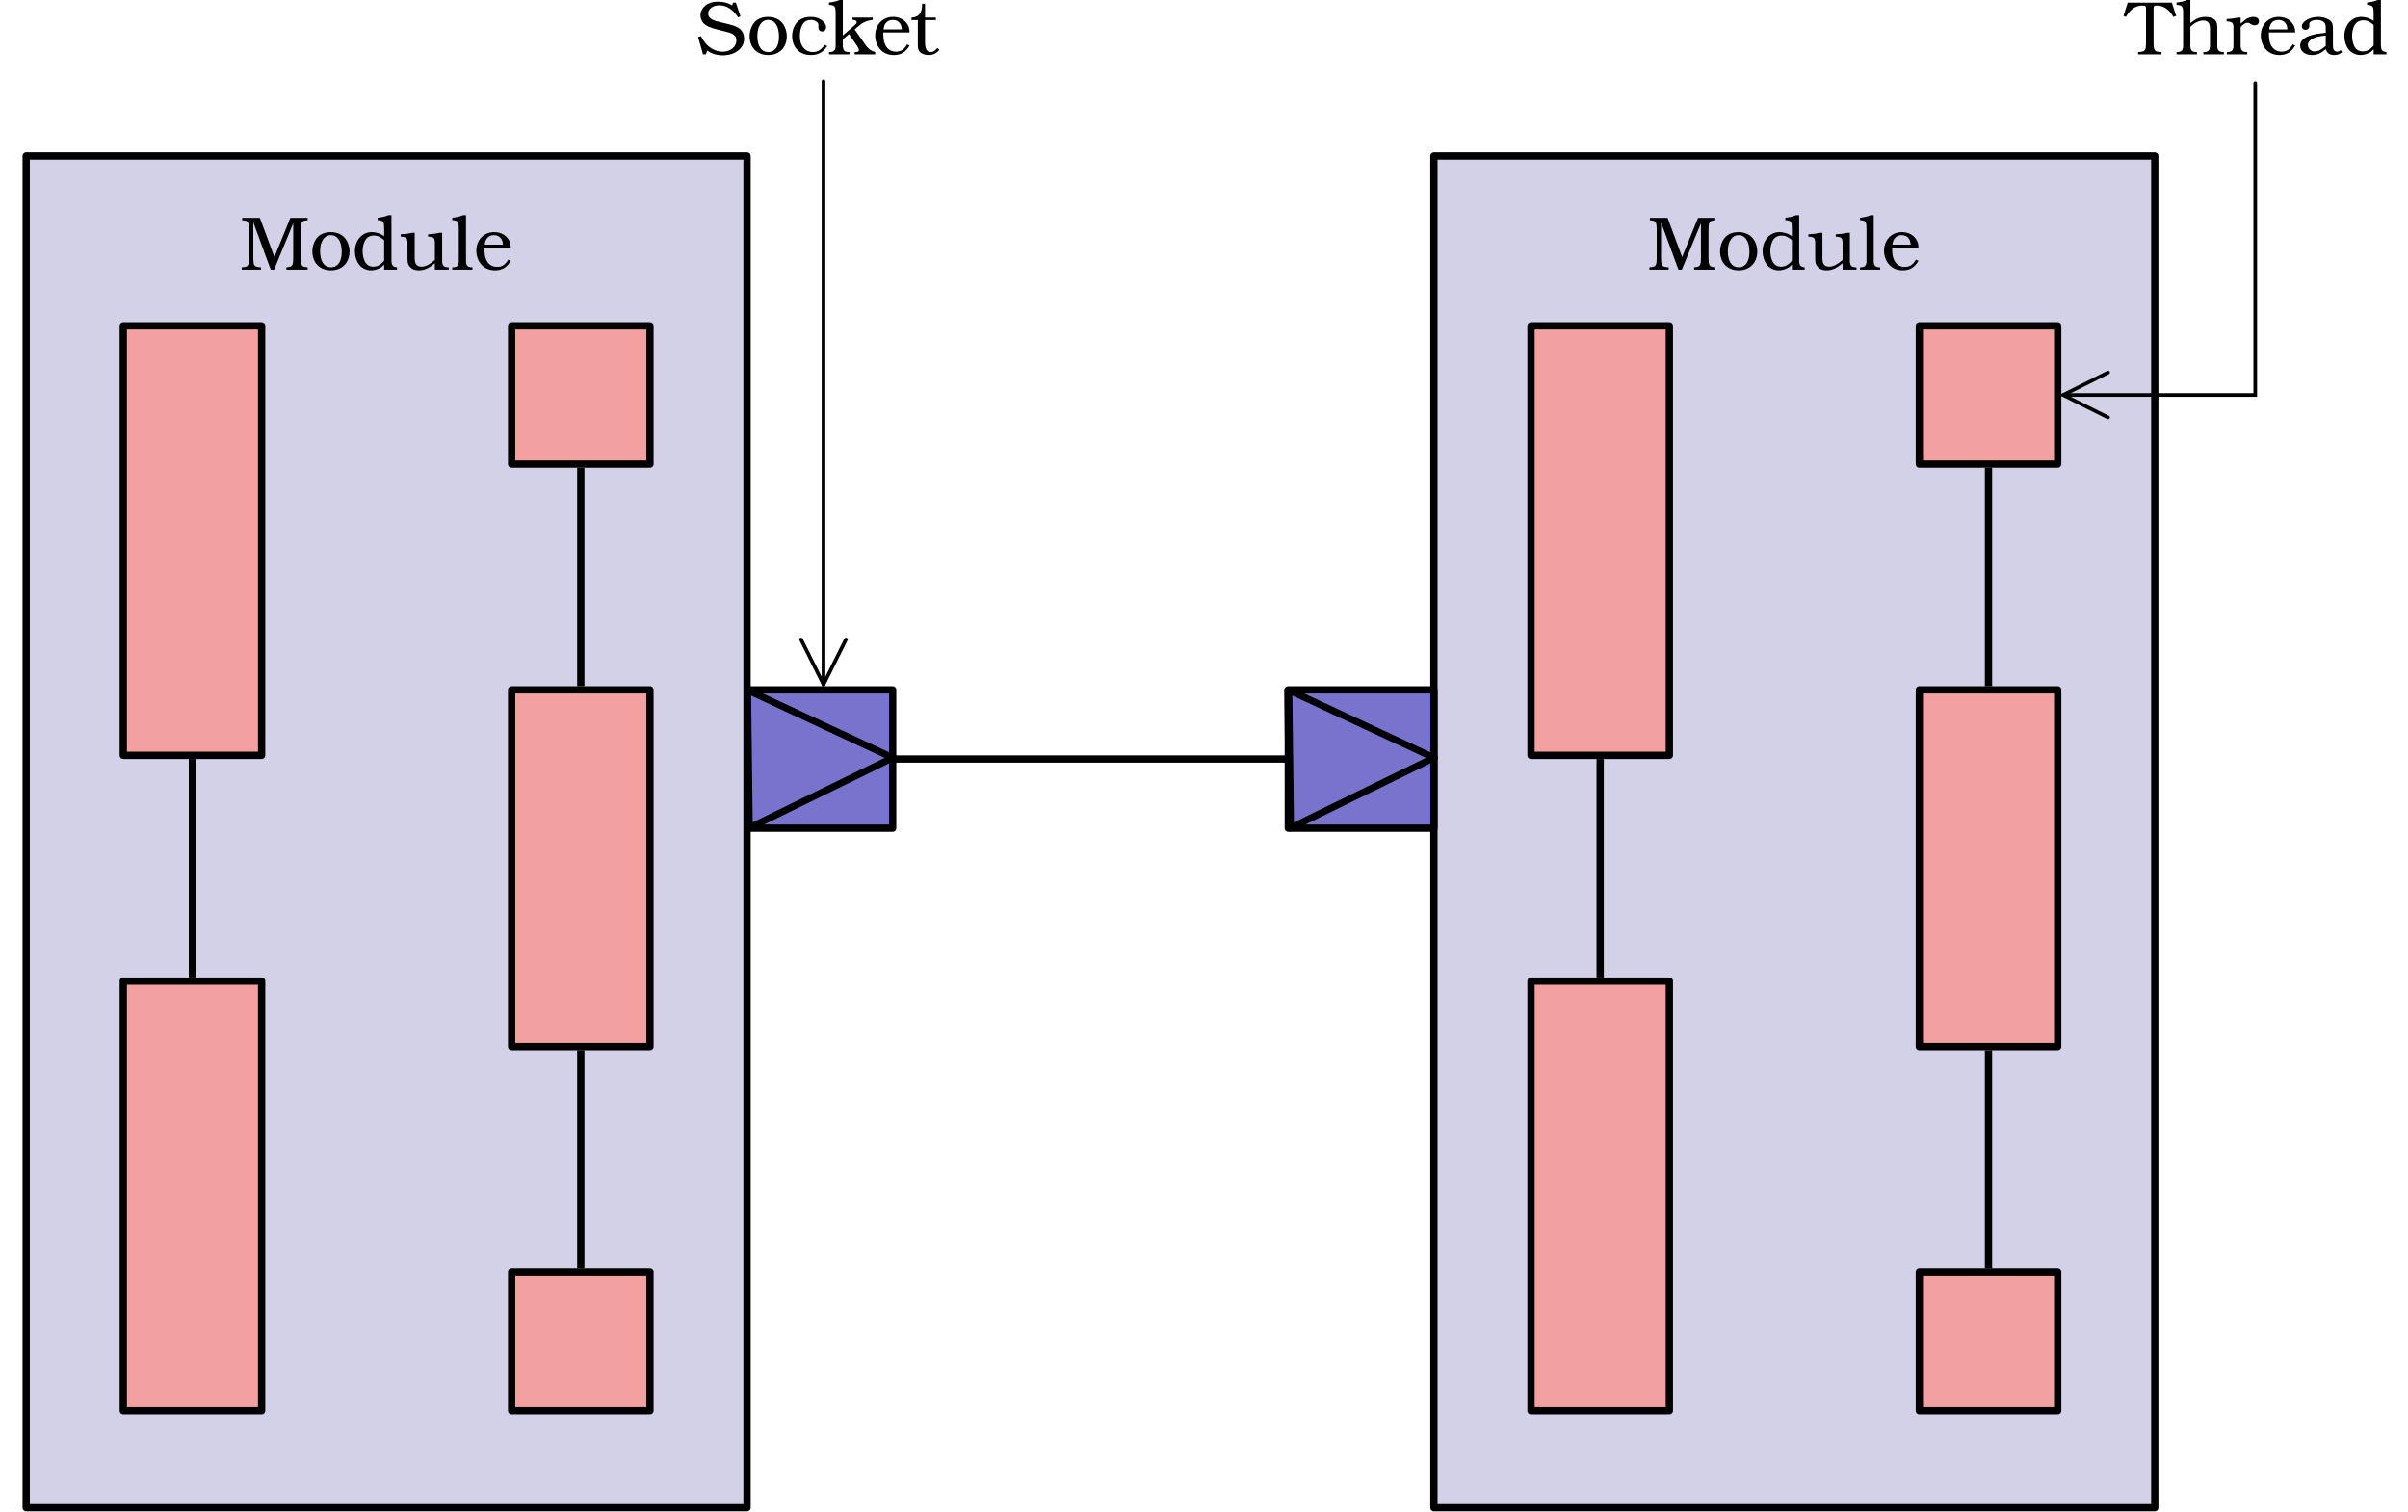
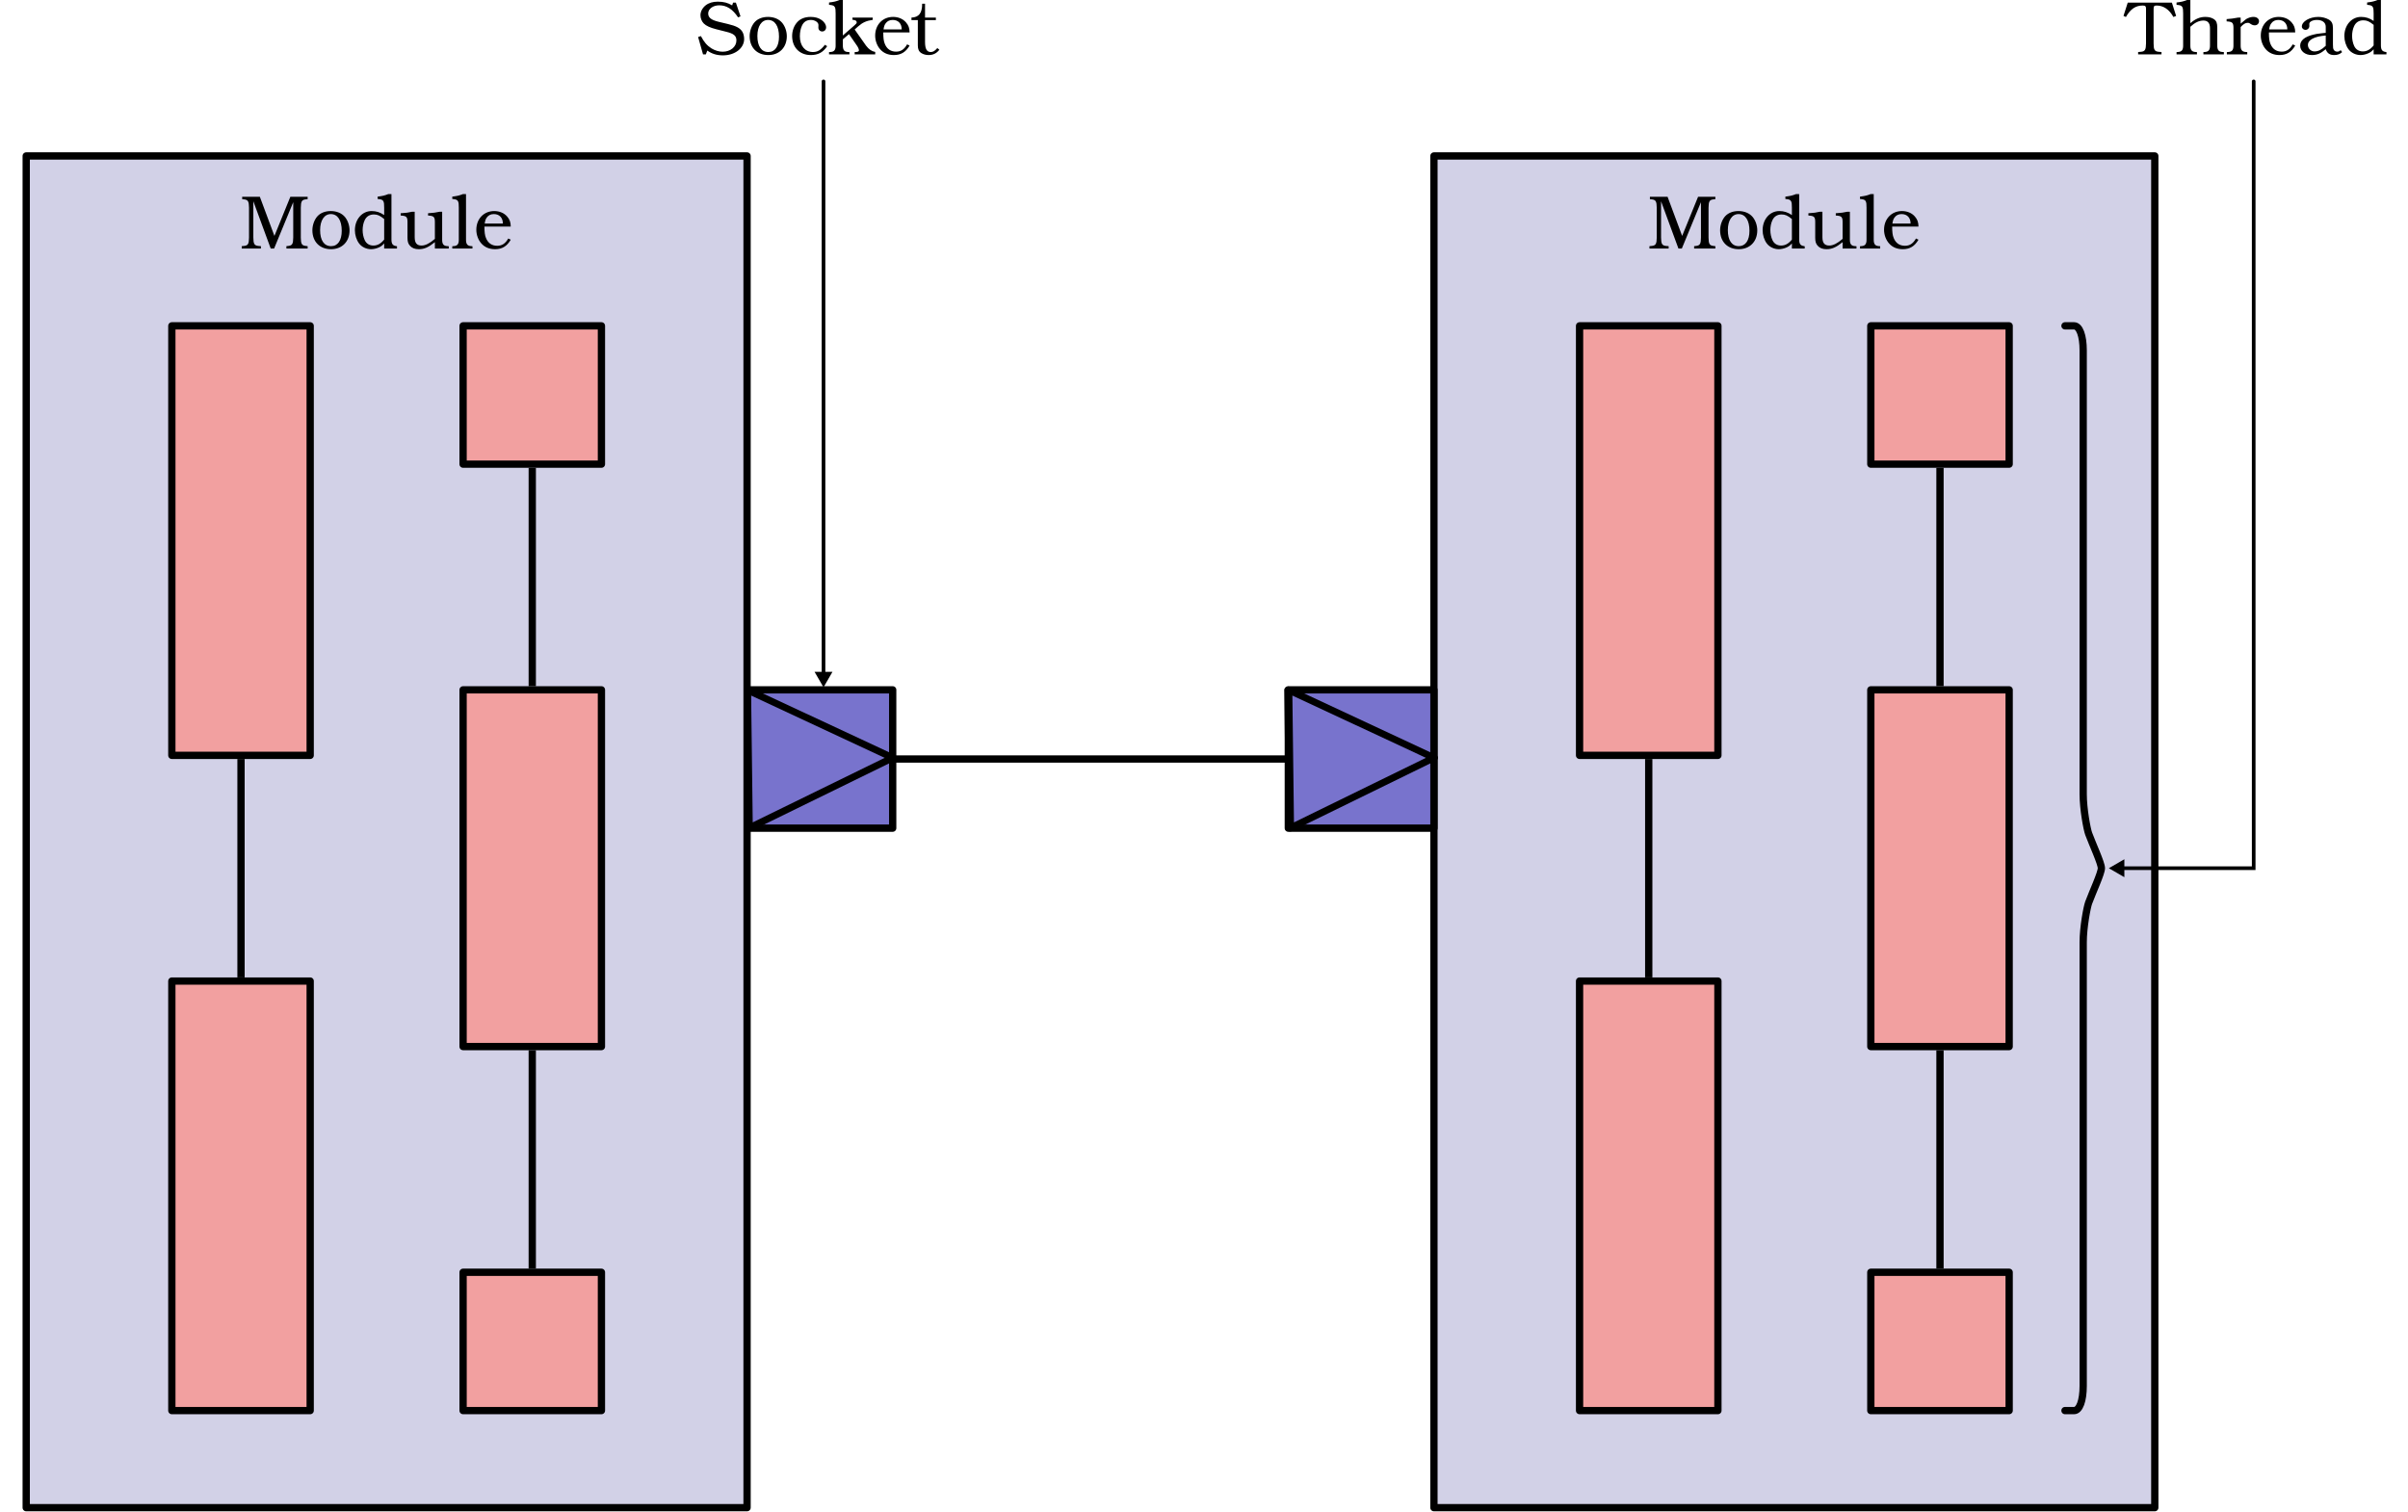
<svg xmlns="http://www.w3.org/2000/svg" width="496.063" height="311.384" id="svg2" version="1.0">
  <defs id="defs4">
-     </defs>
+     <marker orient="auto" refY="0.0" refX="0.0" id="TriangleInM" style="overflow:visible">
+       <path id="path3787" d="M 5.77,0.0 L -2.88,5.0 L -2.88,-5.0 L 5.77,0.0 z " style="fill-rule:evenodd;stroke:#000000;stroke-width:1.0pt;marker-start:none" transform="scale(-0.4)" />
+     </marker>
+   </defs>
  <g id="layer1" transform="translate(-0.2107351,-113.6025)">
-     <g style="fill-rule:evenodd;visibility:visible" visibility="visible" id="Default" transform="matrix(3.8919165e-2,0,0,3.8919165e-2,-94.00039,-107.4656)">
+     <g id="g7048" transform="translate(4.649422,-9.5406674e-6)">
+       <g transform="matrix(3.8919165e-2,0,0,3.8919165e-2,-98.64789,-107.4656)" id="Default" visibility="visible" style="fill-rule:evenodd;visibility:visible">
+         </g>
+       <g transform="matrix(3.403585e-2,0,0,3.2575092e-2,-89.29986,22.69322)" id="g4081" style="fill-rule:evenodd;visibility:visible" />
+       <g transform="matrix(3.8919165e-2,0,0,3.8919165e-2,69.14137,-72.39374)" id="g4097" style="fill-rule:evenodd;visibility:visible" />
+       <g transform="translate(-19.9996,0)" id="g6098">
+         <rect style="fill:#7873cd;fill-opacity:1;fill-rule:evenodd;stroke:#000000;stroke-width:1.5;stroke-linejoin:round;stroke-miterlimit:4;stroke-dasharray:none;stroke-opacity:1" id="rect5231" width="30" height="28.5" x="169.461" y="255.736" />
+         <path style="fill:#7873cd;fill-opacity:1;fill-rule:evenodd;stroke:#000000;stroke-width:1.006;stroke-linejoin:round;stroke-miterlimit:4;stroke-dasharray:none;stroke-opacity:1" id="path5334" d="M 166.875,199.875 L 148.796,210.563 L 148.579,189.562 L 166.875,199.875 z" transform="matrix(1.639725,0,0,1.357071,-74.16836,-1.512867)" />
      </g>
-     <g style="fill-rule:evenodd;visibility:visible" id="g4081" transform="matrix(3.403585e-2,0,0,3.2575092e-2,-84.65236,22.69322)" />
-     <g style="fill-rule:evenodd;visibility:visible" id="g4097" transform="matrix(3.8919165e-2,0,0,3.8919165e-2,73.78887,-72.39374)" />
-     <g id="g6098" transform="translate(-15.3521,0)">
-       <rect y="255.736" x="169.461" height="28.5" width="30" id="rect5231" style="fill:#7873cd;fill-opacity:1;fill-rule:evenodd;stroke:#000000;stroke-width:1.5;stroke-linejoin:round;stroke-miterlimit:4;stroke-dasharray:none;stroke-opacity:1" />
-       <path transform="matrix(1.639725,0,0,1.357071,-74.16836,-1.512867)" d="M 166.875,199.875 L 148.796,210.563 L 148.579,189.562 L 166.875,199.875 z" id="path5334" style="fill:#7873cd;fill-opacity:1;fill-rule:evenodd;stroke:#000000;stroke-width:1.006;stroke-linejoin:round;stroke-miterlimit:4;stroke-dasharray:none;stroke-opacity:1" />
+       <path id="path5349" d="M 259.665,269.986 L 180.756,269.986" style="fill:none;fill-rule:evenodd;stroke:#000000;stroke-width:1.5;stroke-linecap:square;stroke-linejoin:miter;stroke-miterlimit:4;stroke-dasharray:none;stroke-opacity:1" />
+       <text id="text5359" y="124.803" x="138.936" style="font-size:15.636px;font-style:normal;font-variant:normal;font-weight:300;font-stretch:normal;text-align:start;line-height:125%;writing-mode:lr-tb;text-anchor:start;fill:#000000;fill-opacity:1;stroke:none;stroke-width:1px;stroke-linecap:butt;stroke-linejoin:miter;stroke-opacity:1;font-family:Bookman Old Style;-inkscape-font-specification:Bookman Old Style Light" xml:space="preserve">
+         <tspan y="124.803" x="138.936" id="tspan5361">Socket</tspan>
+       </text>
+       <path id="path5363" d="M 165.211,253.087 L 165.211,130.361" style="fill:none;fill-opacity:1;fill-rule:evenodd;stroke:#000000;stroke-width:0.75;stroke-linecap:round;stroke-linejoin:miter;marker-start:url(#TriangleInM);stroke-miterlimit:4;stroke-dasharray:none;stroke-opacity:1" />
+       <rect y="145.736" x="0.961" height="278.5" width="148.5" id="rect5211" style="fill:#d2d1e7;fill-opacity:1;fill-rule:evenodd;stroke:#000000;stroke-width:1.5;stroke-linejoin:round;stroke-miterlimit:4;stroke-dasharray:none;stroke-opacity:1" />
+       <rect y="180.736" x="90.961" height="28.5" width="28.5" id="rect5215" style="fill:#f2a0a0;fill-opacity:1;fill-rule:evenodd;stroke:#000000;stroke-width:1.5;stroke-linejoin:round;stroke-miterlimit:4;stroke-dasharray:none;stroke-opacity:1" />
+       <path id="path5221" d="M 45.211,314.236 L 45.211,270.736" style="fill:none;fill-rule:evenodd;stroke:#000000;stroke-width:1.5;stroke-linecap:square;stroke-linejoin:miter;stroke-miterlimit:4;stroke-dasharray:none;stroke-opacity:1" />
+       <text id="text5351" y="164.803" x="44.954" style="font-size:15.636px;font-style:normal;font-variant:normal;font-weight:300;font-stretch:normal;text-align:start;line-height:125%;writing-mode:lr-tb;text-anchor:start;fill:#000000;fill-opacity:1;stroke:none;stroke-width:1px;stroke-linecap:butt;stroke-linejoin:miter;stroke-opacity:1;font-family:Bookman Old Style;-inkscape-font-specification:Bookman Old Style Light" xml:space="preserve">
+         <tspan y="164.803" x="44.954" id="tspan5353">Module</tspan>
+       </text>
+       <rect y="315.736" x="30.961" height="88.5" width="28.5" id="rect6022" style="fill:#f2a0a0;fill-opacity:1;fill-rule:evenodd;stroke:#000000;stroke-width:1.5;stroke-linejoin:round;stroke-miterlimit:4;stroke-dasharray:none;stroke-opacity:1" />
+       <rect y="180.736" x="30.961" height="88.5" width="28.5" id="rect6024" style="fill:#f2a0a0;fill-opacity:1;fill-rule:evenodd;stroke:#000000;stroke-width:1.5;stroke-linejoin:round;stroke-miterlimit:4;stroke-dasharray:none;stroke-opacity:1" />
+       <rect y="255.736" x="90.961" height="73.5" width="28.5" id="rect6026" style="fill:#f2a0a0;fill-opacity:1;fill-rule:evenodd;stroke:#000000;stroke-width:1.5;stroke-linejoin:round;stroke-miterlimit:4;stroke-dasharray:none;stroke-opacity:1" />
+       <path id="path6028" d="M 105.211,254.236 L 105.211,210.736" style="fill:none;fill-rule:evenodd;stroke:#000000;stroke-width:1.5;stroke-linecap:square;stroke-linejoin:miter;stroke-miterlimit:4;stroke-dasharray:none;stroke-opacity:1" />
+       <rect y="375.736" x="90.961" height="28.5" width="28.5" id="rect6030" style="fill:#f2a0a0;fill-opacity:1;fill-rule:evenodd;stroke:#000000;stroke-width:1.5;stroke-linejoin:round;stroke-miterlimit:4;stroke-dasharray:none;stroke-opacity:1" />
+       <path id="path6032" d="M 105.211,374.236 L 105.211,330.736" style="fill:none;fill-rule:evenodd;stroke:#000000;stroke-width:1.5;stroke-linecap:square;stroke-linejoin:miter;stroke-miterlimit:4;stroke-dasharray:none;stroke-opacity:1" />
+       <rect y="145.736" x="290.961" height="278.5" width="148.5" id="rect6050" style="fill:#d2d1e7;fill-opacity:1;fill-rule:evenodd;stroke:#000000;stroke-width:1.5;stroke-linejoin:round;stroke-miterlimit:4;stroke-dasharray:none;stroke-opacity:1" />
+       <path id="path6054" d="M 335.211,314.236 L 335.211,270.736" style="fill:none;fill-rule:evenodd;stroke:#000000;stroke-width:1.5;stroke-linecap:square;stroke-linejoin:miter;stroke-miterlimit:4;stroke-dasharray:none;stroke-opacity:1" />
+       <text id="text6056" y="164.803" x="334.954" style="font-size:15.636px;font-style:normal;font-variant:normal;font-weight:300;font-stretch:normal;text-align:start;line-height:125%;writing-mode:lr-tb;text-anchor:start;fill:#000000;fill-opacity:1;stroke:none;stroke-width:1px;stroke-linecap:butt;stroke-linejoin:miter;stroke-opacity:1;font-family:Bookman Old Style;-inkscape-font-specification:Bookman Old Style Light" xml:space="preserve">
+         <tspan y="164.803" x="334.954" id="tspan6058">Module</tspan>
+       </text>
+       <rect y="315.736" x="320.961" height="88.5" width="28.5" id="rect6062" style="fill:#f2a0a0;fill-opacity:1;fill-rule:evenodd;stroke:#000000;stroke-width:1.5;stroke-linejoin:round;stroke-miterlimit:4;stroke-dasharray:none;stroke-opacity:1" />
+       <rect y="180.736" x="320.961" height="88.5" width="28.5" id="rect6064" style="fill:#f2a0a0;fill-opacity:1;fill-rule:evenodd;stroke:#000000;stroke-width:1.5;stroke-linejoin:round;stroke-miterlimit:4;stroke-dasharray:none;stroke-opacity:1" />
+       <rect y="255.736" x="380.961" height="73.5" width="28.5" id="rect6066" style="fill:#f2a0a0;fill-opacity:1;fill-rule:evenodd;stroke:#000000;stroke-width:1.5;stroke-linejoin:round;stroke-miterlimit:4;stroke-dasharray:none;stroke-opacity:1" />
+       <path id="path6068" d="M 395.211,254.236 L 395.211,210.736" style="fill:none;fill-rule:evenodd;stroke:#000000;stroke-width:1.5;stroke-linecap:square;stroke-linejoin:miter;stroke-miterlimit:4;stroke-dasharray:none;stroke-opacity:1" />
+       <rect y="180.736" x="380.961" height="28.5" width="28.5" id="rect6052" style="fill:#f2a0a0;fill-opacity:1;fill-rule:evenodd;stroke:#000000;stroke-width:1.5;stroke-linejoin:round;stroke-miterlimit:4;stroke-dasharray:none;stroke-opacity:1" />
+       <rect y="375.736" x="380.961" height="28.5" width="28.5" id="rect6070" style="fill:#f2a0a0;fill-opacity:1;fill-rule:evenodd;stroke:#000000;stroke-width:1.5;stroke-linejoin:round;stroke-miterlimit:4;stroke-dasharray:none;stroke-opacity:1" />
+       <path id="path6072" d="M 395.211,374.236 L 395.211,330.736" style="fill:none;fill-rule:evenodd;stroke:#000000;stroke-width:1.5;stroke-linecap:square;stroke-linejoin:miter;stroke-miterlimit:4;stroke-dasharray:none;stroke-opacity:1" />
+       <path id="path5391" d="M 432.129,292.487 L 459.836,292.487 L 459.836,130.362" style="fill:none;fill-rule:evenodd;stroke:#000000;stroke-width:0.75;stroke-linecap:round;stroke-linejoin:miter;marker-start:url(#TriangleInM);marker-end:none;stroke-miterlimit:4;stroke-dasharray:none;stroke-opacity:1" />
+       <text transform="scale(1.000004,0.9999965)" id="text5395" y="124.803" x="433.59" style="font-size:15.636px;font-style:normal;font-variant:normal;font-weight:300;font-stretch:normal;text-align:start;line-height:125%;writing-mode:lr-tb;text-anchor:start;fill:#000000;fill-opacity:1;stroke:none;stroke-width:1px;stroke-linecap:butt;stroke-linejoin:miter;stroke-opacity:1;font-family:Bookman Old Style;-inkscape-font-specification:Bookman Old Style Light" xml:space="preserve">
+         <tspan y="124.803" x="433.59" id="tspan5399">Thread</tspan>
+         <tspan y="144.349" x="433.59" id="tspan5401" />
+       </text>
+       <g transform="translate(91.5,-4.5156251e-6)" id="g6102">
+         <rect style="fill:#7873cd;fill-opacity:1;fill-rule:evenodd;stroke:#000000;stroke-width:1.5;stroke-linejoin:round;stroke-miterlimit:4;stroke-dasharray:none;stroke-opacity:1" id="rect6104" width="30" height="28.5" x="169.461" y="255.736" />
+         <path style="fill:#7873cd;fill-opacity:1;fill-rule:evenodd;stroke:#000000;stroke-width:1.006;stroke-linejoin:round;stroke-miterlimit:4;stroke-dasharray:none;stroke-opacity:1" id="path6106" d="M 166.875,199.875 L 148.796,210.563 L 148.579,189.562 L 166.875,199.875 z" transform="matrix(1.639725,0,0,1.357071,-74.16836,-1.512867)" />
+       </g>
+       <path id="path7948" d="M 420.961,180.736 C 420.961,180.736 421.711,180.736 422.836,180.736 C 423.961,180.736 424.711,182.768 424.711,185.816 C 424.711,187.34 424.711,274.2 424.711,277.248 C 424.711,280.295 425.498,284.46 425.836,285.375 C 426.623,287.508 428.461,291.47 428.461,292.486 C 428.461,293.502 426.623,297.464 425.836,299.597 C 425.498,300.512 424.711,304.677 424.711,307.725 C 424.711,311.788 424.711,397.633 424.711,399.157 C 424.711,402.204 423.961,404.236 422.836,404.236 C 421.711,404.236 420.961,404.236 420.961,404.236" style="font-size:354.794px;font-style:normal;font-variant:normal;font-weight:300;font-stretch:normal;text-align:start;line-height:125%;writing-mode:lr-tb;text-anchor:start;fill:none;fill-rule:evenodd;stroke:#000000;stroke-width:1.5;stroke-linecap:round;stroke-linejoin:miter;stroke-miterlimit:4;stroke-dasharray:none;stroke-opacity:1;font-family:Bookman Old Style;-inkscape-font-specification:Bookman Old Style Light" />
    </g>
-     <path style="fill:none;fill-rule:evenodd;stroke:#000000;stroke-width:1.5;stroke-linecap:square;stroke-linejoin:miter;stroke-miterlimit:4;stroke-dasharray:none;stroke-opacity:1" d="M 264.313,269.986 L 185.404,269.986" id="path5349" />
-     <text xml:space="preserve" style="font-size:15.636px;font-style:normal;font-variant:normal;font-weight:300;font-stretch:normal;text-align:start;line-height:125%;writing-mode:lr-tb;text-anchor:start;fill:#000000;fill-opacity:1;stroke:none;stroke-width:1px;stroke-linecap:butt;stroke-linejoin:miter;stroke-opacity:1;font-family:Bookman Old Style;-inkscape-font-specification:Bookman Old Style Light" x="143.584" y="124.803" id="text5359">
-       <tspan id="tspan5361" x="143.584" y="124.803">Socket</tspan>
-     </text>
-     <path style="fill:none;fill-opacity:1;fill-rule:evenodd;stroke:#000000;stroke-width:0.75;stroke-linecap:round;stroke-linejoin:miter;stroke-miterlimit:4;stroke-dasharray:none;stroke-opacity:1" d="M 169.859,254.626 L 169.859,130.347" id="path5363" />
-     <rect style="fill:#d2d1e7;fill-opacity:1;fill-rule:evenodd;stroke:#000000;stroke-width:1.5;stroke-linejoin:round;stroke-miterlimit:4;stroke-dasharray:none;stroke-opacity:1" id="rect5211" width="148.5" height="278.5" x="5.608" y="145.736" />
-     <rect style="fill:#f2a0a0;fill-opacity:1;fill-rule:evenodd;stroke:#000000;stroke-width:1.5;stroke-linejoin:round;stroke-miterlimit:4;stroke-dasharray:none;stroke-opacity:1" id="rect5215" width="28.5" height="28.5" x="105.608" y="180.736" />
-     <path style="fill:none;fill-rule:evenodd;stroke:#000000;stroke-width:1.5;stroke-linecap:square;stroke-linejoin:miter;stroke-miterlimit:4;stroke-dasharray:none;stroke-opacity:1" d="M 39.858,314.236 L 39.858,270.736" id="path5221" />
-     <text xml:space="preserve" style="font-size:15.636px;font-style:normal;font-variant:normal;font-weight:300;font-stretch:normal;text-align:start;line-height:125%;writing-mode:lr-tb;text-anchor:start;fill:#000000;fill-opacity:1;stroke:none;stroke-width:1px;stroke-linecap:butt;stroke-linejoin:miter;stroke-opacity:1;font-family:Bookman Old Style;-inkscape-font-specification:Bookman Old Style Light" x="49.601" y="169.149" id="text5351">
-       <tspan id="tspan5353" x="49.601" y="169.149">Module</tspan>
-     </text>
-     <rect style="fill:#f2a0a0;fill-opacity:1;fill-rule:evenodd;stroke:#000000;stroke-width:1.5;stroke-linejoin:round;stroke-miterlimit:4;stroke-dasharray:none;stroke-opacity:1" id="rect6022" width="28.5" height="88.5" x="25.608" y="315.736" />
-     <rect style="fill:#f2a0a0;fill-opacity:1;fill-rule:evenodd;stroke:#000000;stroke-width:1.5;stroke-linejoin:round;stroke-miterlimit:4;stroke-dasharray:none;stroke-opacity:1" id="rect6024" width="28.5" height="88.5" x="25.608" y="180.736" />
-     <rect style="fill:#f2a0a0;fill-opacity:1;fill-rule:evenodd;stroke:#000000;stroke-width:1.5;stroke-linejoin:round;stroke-miterlimit:4;stroke-dasharray:none;stroke-opacity:1" id="rect6026" width="28.5" height="73.5" x="105.608" y="255.736" />
-     <path style="fill:none;fill-rule:evenodd;stroke:#000000;stroke-width:1.5;stroke-linecap:square;stroke-linejoin:miter;stroke-miterlimit:4;stroke-dasharray:none;stroke-opacity:1" d="M 119.858,254.236 L 119.858,210.736" id="path6028" />
-     <rect style="fill:#f2a0a0;fill-opacity:1;fill-rule:evenodd;stroke:#000000;stroke-width:1.5;stroke-linejoin:round;stroke-miterlimit:4;stroke-dasharray:none;stroke-opacity:1" id="rect6030" width="28.5" height="28.5" x="105.608" y="375.736" />
-     <path style="fill:none;fill-rule:evenodd;stroke:#000000;stroke-width:1.5;stroke-linecap:square;stroke-linejoin:miter;stroke-miterlimit:4;stroke-dasharray:none;stroke-opacity:1" d="M 119.858,374.236 L 119.858,330.736" id="path6032" />
-     <path style="fill:none;fill-rule:evenodd;stroke:#000000;stroke-width:0.75;stroke-linecap:round;stroke-linejoin:miter;stroke-miterlimit:4;stroke-dasharray:none;stroke-opacity:1" d="M 165.234,245.361 L 169.859,254.611 L 174.484,245.361" id="path6108" />
-     <rect style="fill:#d2d1e7;fill-opacity:1;fill-rule:evenodd;stroke:#000000;stroke-width:1.5;stroke-linejoin:round;stroke-miterlimit:4;stroke-dasharray:none;stroke-opacity:1" id="rect6050" width="148.5" height="278.5" x="295.608" y="145.736" />
-     <rect style="fill:#f2a0a0;fill-opacity:1;fill-rule:evenodd;stroke:#000000;stroke-width:1.5;stroke-linejoin:round;stroke-miterlimit:4;stroke-dasharray:none;stroke-opacity:1" id="rect6066" width="28.5" height="73.5" x="395.608" y="255.736" />
-     <path style="fill:none;fill-rule:evenodd;stroke:#000000;stroke-width:1.5;stroke-linecap:square;stroke-linejoin:miter;stroke-miterlimit:4;stroke-dasharray:none;stroke-opacity:1" d="M 409.858,254.236 L 409.858,210.736" id="path6068" />
-     <rect style="fill:#f2a0a0;fill-opacity:1;fill-rule:evenodd;stroke:#000000;stroke-width:1.5;stroke-linejoin:round;stroke-miterlimit:4;stroke-dasharray:none;stroke-opacity:1" id="rect6052" width="28.5" height="28.5" x="395.608" y="180.736" />
-     <path style="fill:none;fill-rule:evenodd;stroke:#000000;stroke-width:1.5;stroke-linecap:square;stroke-linejoin:miter;stroke-miterlimit:4;stroke-dasharray:none;stroke-opacity:1" d="M 329.858,314.236 L 329.858,270.736" id="path6054" />
-     <text xml:space="preserve" style="font-size:15.636px;font-style:normal;font-variant:normal;font-weight:300;font-stretch:normal;text-align:start;line-height:125%;writing-mode:lr-tb;text-anchor:start;fill:#000000;fill-opacity:1;stroke:none;stroke-width:1px;stroke-linecap:butt;stroke-linejoin:miter;stroke-opacity:1;font-family:Bookman Old Style;-inkscape-font-specification:Bookman Old Style Light" x="339.601" y="169.149" id="text6056">
-       <tspan id="tspan6058" x="339.601" y="169.149">Module</tspan>
-     </text>
-     <rect style="fill:#f2a0a0;fill-opacity:1;fill-rule:evenodd;stroke:#000000;stroke-width:1.5;stroke-linejoin:round;stroke-miterlimit:4;stroke-dasharray:none;stroke-opacity:1" id="rect6062" width="28.5" height="88.5" x="315.608" y="315.736" />
-     <rect style="fill:#f2a0a0;fill-opacity:1;fill-rule:evenodd;stroke:#000000;stroke-width:1.5;stroke-linejoin:round;stroke-miterlimit:4;stroke-dasharray:none;stroke-opacity:1" id="rect6064" width="28.5" height="88.5" x="315.608" y="180.736" />
-     <rect style="fill:#f2a0a0;fill-opacity:1;fill-rule:evenodd;stroke:#000000;stroke-width:1.5;stroke-linejoin:round;stroke-miterlimit:4;stroke-dasharray:none;stroke-opacity:1" id="rect6070" width="28.5" height="28.5" x="395.608" y="375.736" />
-     <path style="fill:none;fill-rule:evenodd;stroke:#000000;stroke-width:1.5;stroke-linecap:square;stroke-linejoin:miter;stroke-miterlimit:4;stroke-dasharray:none;stroke-opacity:1" d="M 409.858,374.236 L 409.858,330.736" id="path6072" />
-     <path style="fill:none;fill-rule:evenodd;stroke:#000000;stroke-width:0.75;stroke-linecap:round;stroke-linejoin:miter;stroke-miterlimit:4;stroke-dasharray:none;stroke-opacity:1" d="M 425.233,194.986 L 464.808,194.986 L 464.808,130.736" id="path5391" />
-     <text xml:space="preserve" style="font-size:15.636px;font-style:normal;font-variant:normal;font-weight:300;font-stretch:normal;text-align:start;line-height:125%;writing-mode:lr-tb;text-anchor:start;fill:#000000;fill-opacity:1;stroke:none;stroke-width:1px;stroke-linecap:butt;stroke-linejoin:miter;stroke-opacity:1;font-family:Bookman Old Style;-inkscape-font-specification:Bookman Old Style Light" x="438.239" y="124.803" id="text5395" transform="scale(1.000004,0.9999965)">
-       <tspan id="tspan5399" x="438.239" y="124.803">Thread</tspan>
-       <tspan id="tspan5401" x="438.239" y="144.349" />
-     </text>
-     <g id="g6102" transform="translate(96.1475,-4.515625e-6)">
-       <rect y="255.736" x="169.461" height="28.5" width="30" id="rect6104" style="fill:#7873cd;fill-opacity:1;fill-rule:evenodd;stroke:#000000;stroke-width:1.5;stroke-linejoin:round;stroke-miterlimit:4;stroke-dasharray:none;stroke-opacity:1" />
-       <path transform="matrix(1.639725,0,0,1.357071,-74.16836,-1.512867)" d="M 166.875,199.875 L 148.796,210.563 L 148.579,189.562 L 166.875,199.875 z" id="path6106" style="fill:#7873cd;fill-opacity:1;fill-rule:evenodd;stroke:#000000;stroke-width:1.006;stroke-linejoin:round;stroke-miterlimit:4;stroke-dasharray:none;stroke-opacity:1" />
-     </g>
-     <path style="fill:none;fill-rule:evenodd;stroke:#000000;stroke-width:0.75;stroke-linecap:round;stroke-linejoin:miter;stroke-miterlimit:4;stroke-dasharray:none;stroke-opacity:1" d="M 434.483,190.361 L 425.233,194.986 L 434.483,199.611" id="path6110" />
  </g>
</svg>
